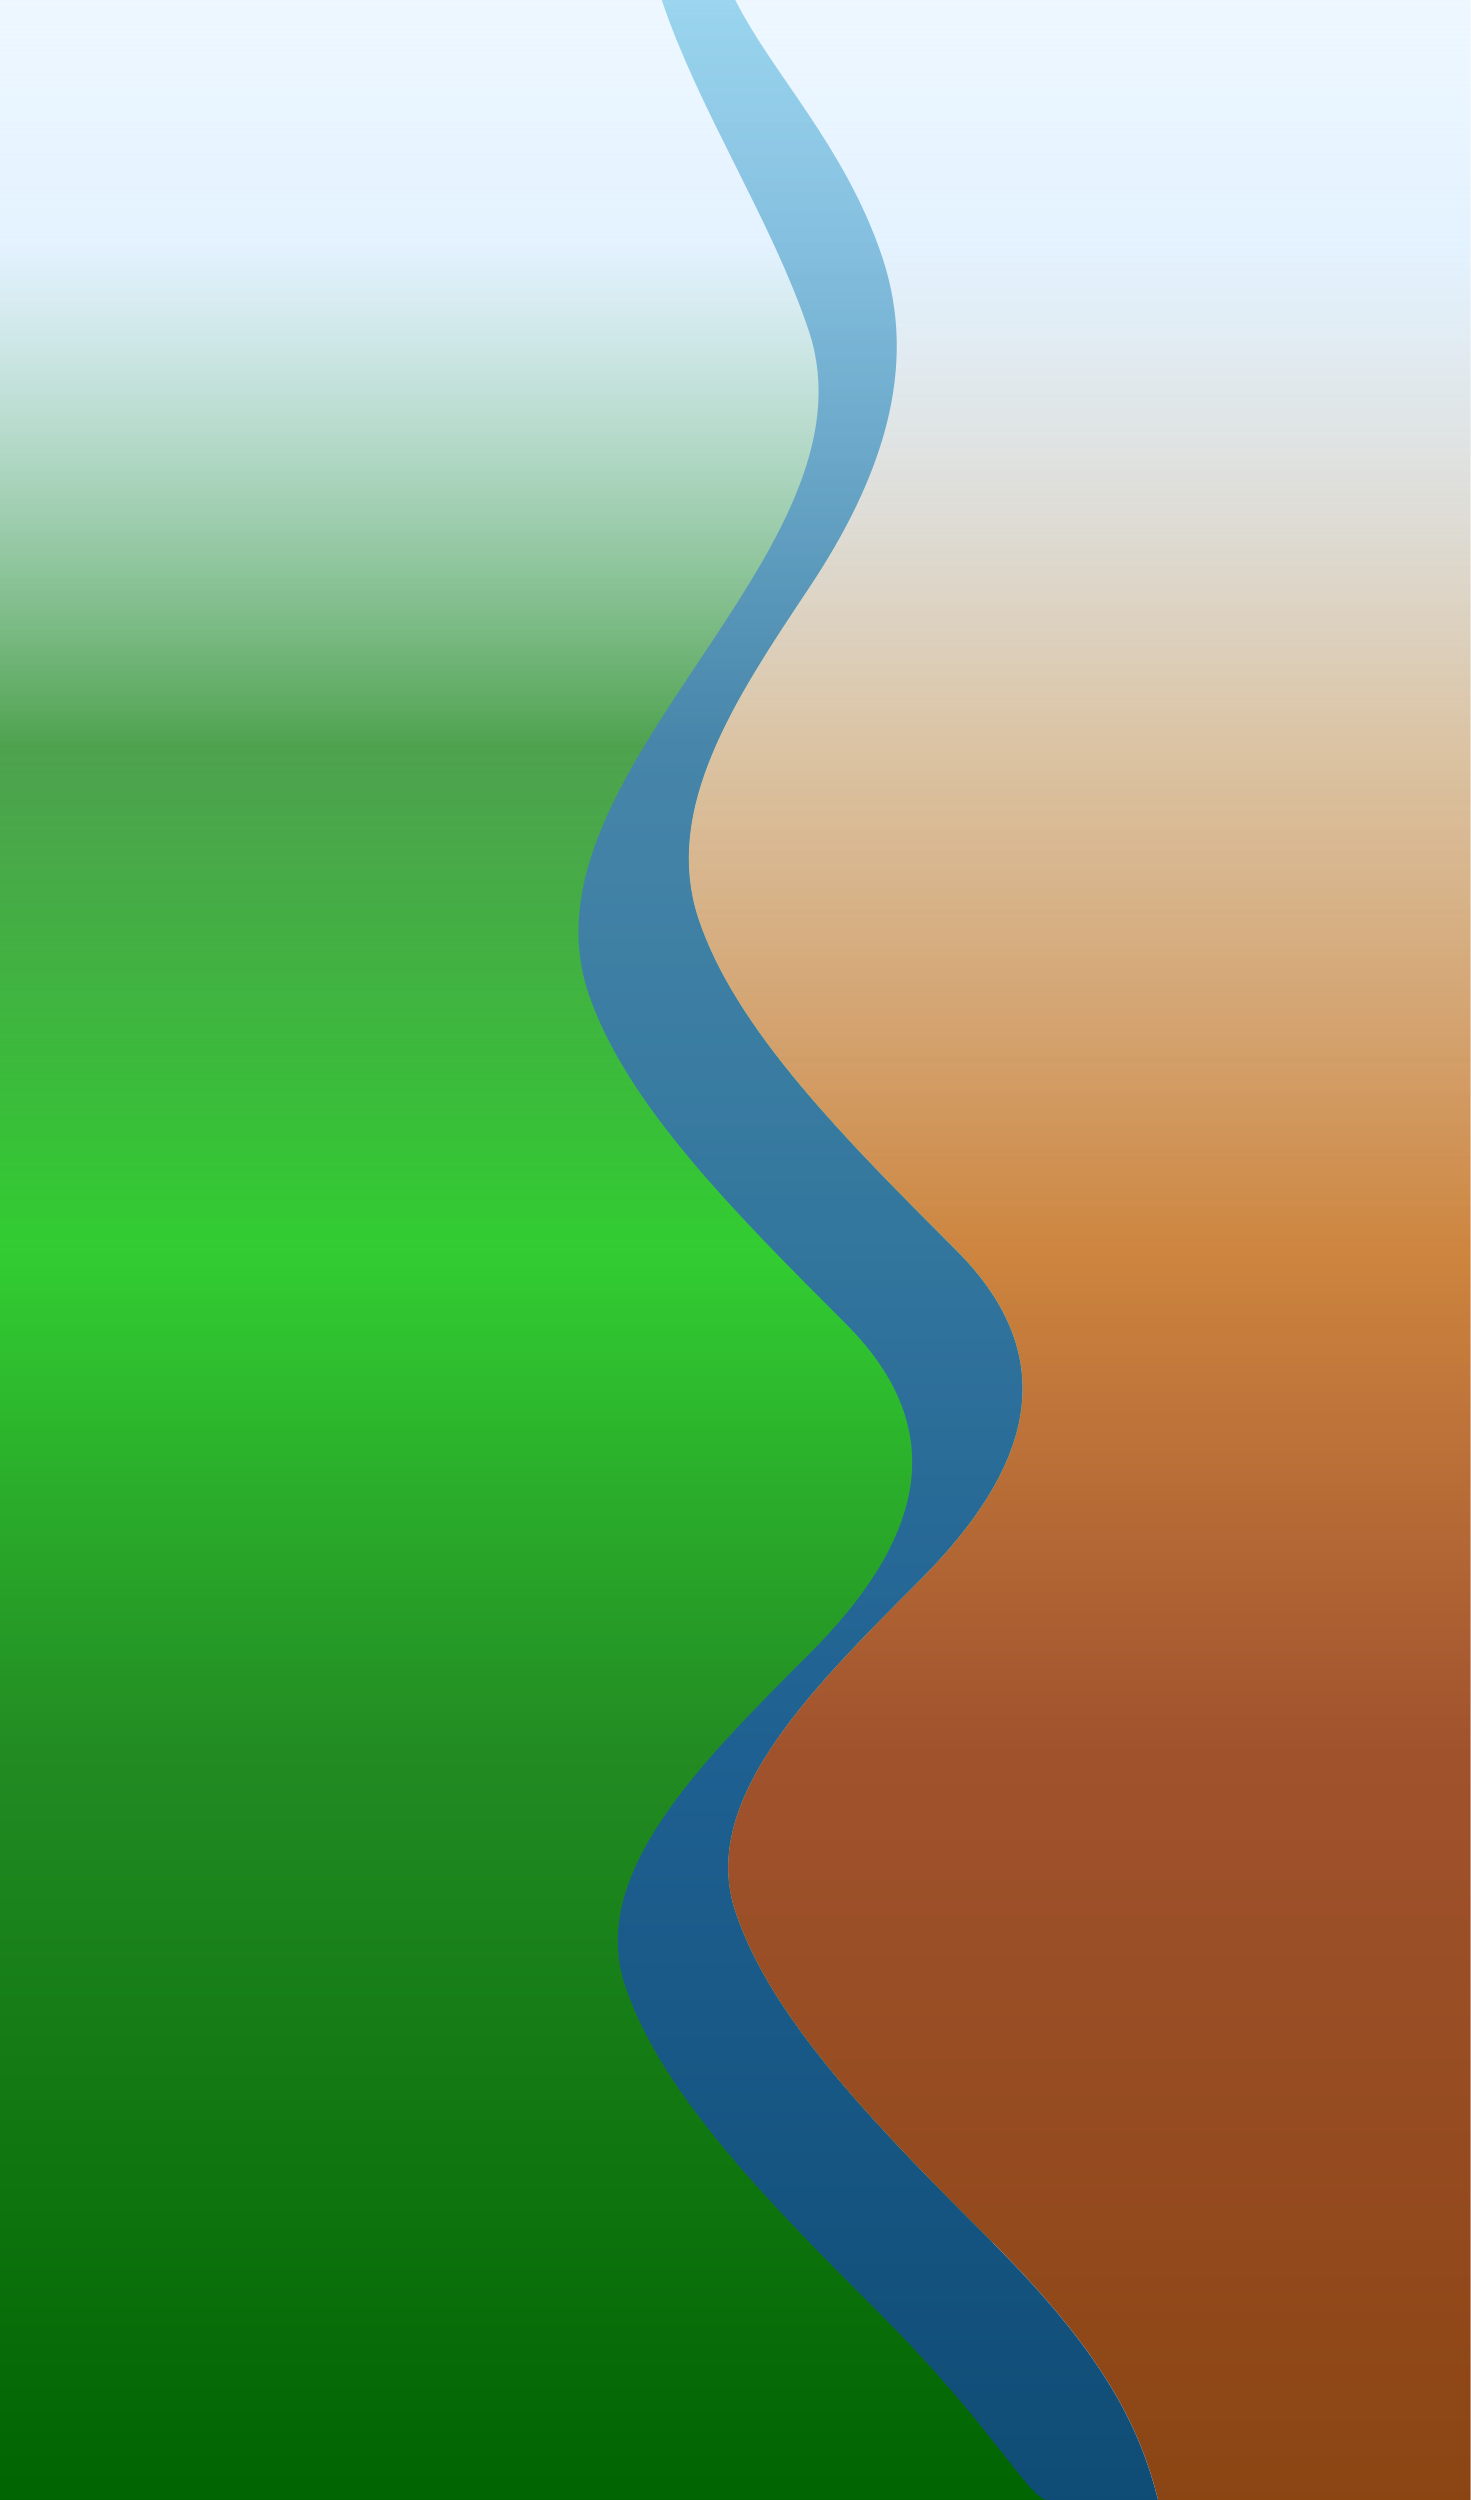
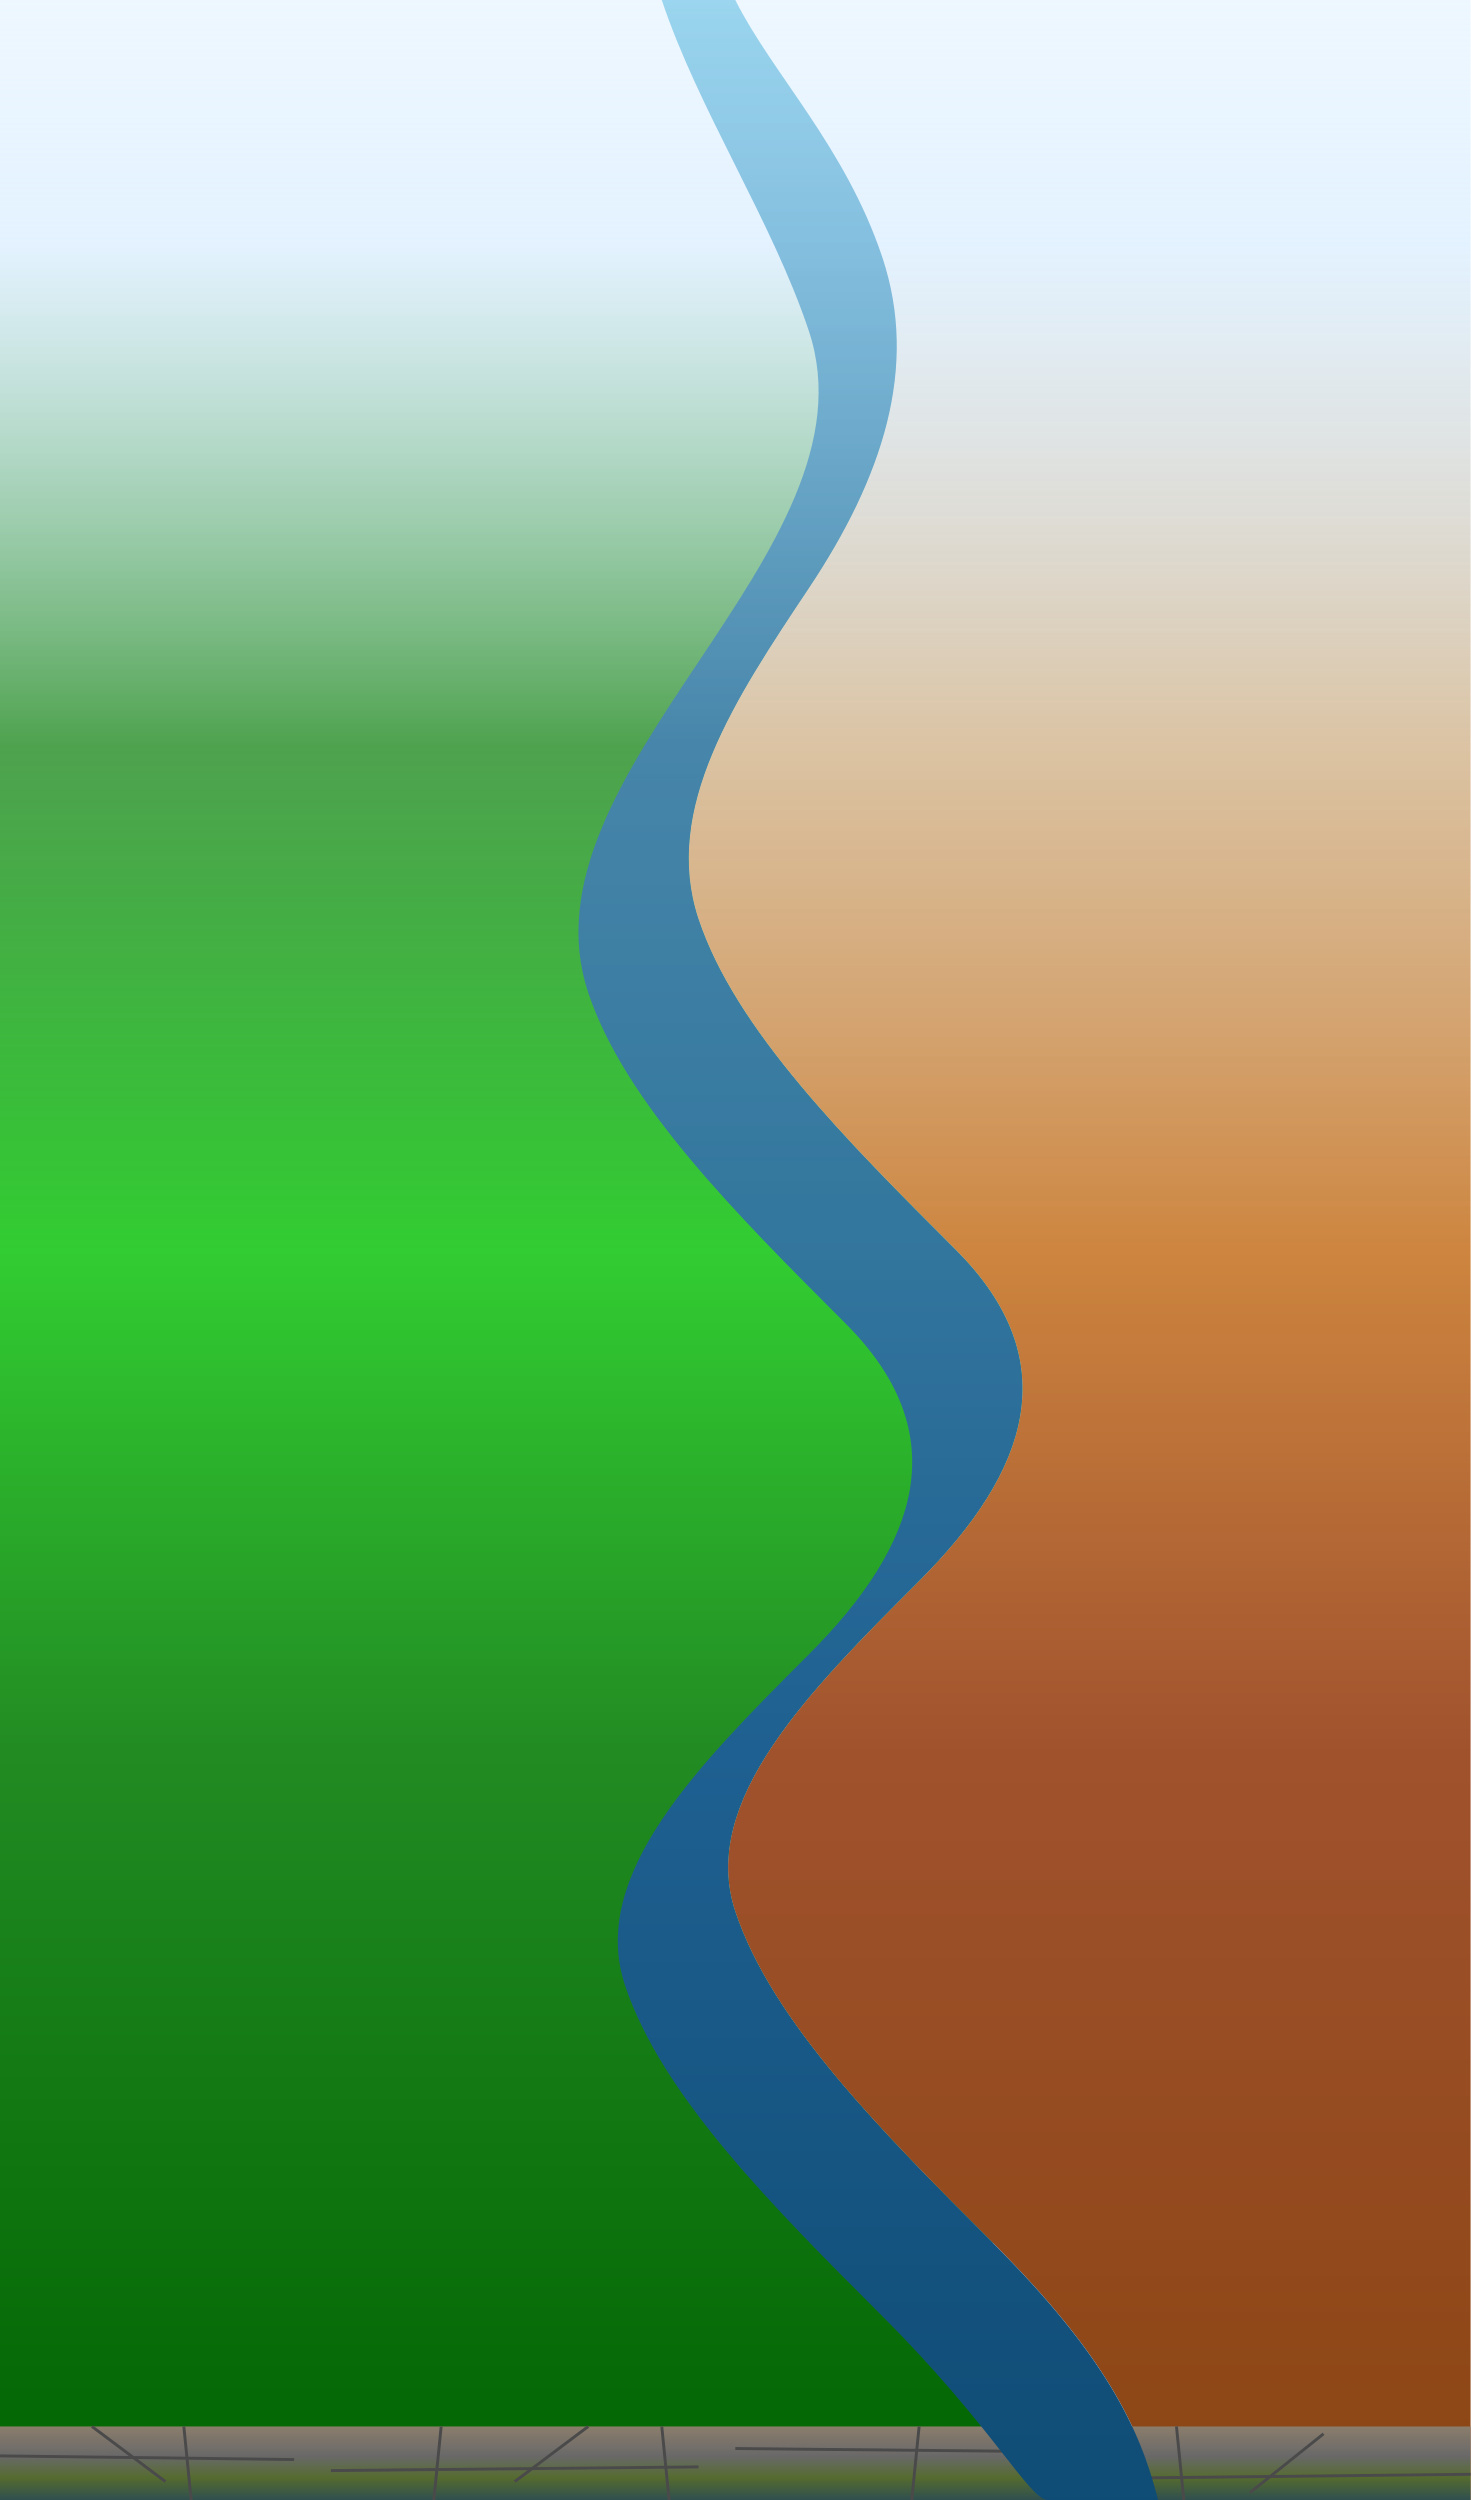
<svg xmlns="http://www.w3.org/2000/svg" class="land-river-svg" viewBox="0 0 400 680" preserveAspectRatio="none">
  <style>
    
      .river-path {
        animation: riverFlow 8s ease-in-out infinite;
      }
      
      @keyframes riverFlow {
        0%, 100% {
          filter: brightness(1) saturate(1);
        }
        25% {
          filter: brightness(1.1) saturate(1.2);
        }
        50% {
          filter: brightness(0.9) saturate(0.8);
        }
        75% {
          filter: brightness(1.05) saturate(1.1);
        }
      }
      
      /* Dark theme styles for when parent has data-theme="dark" */
      .forest-region {
        fill: url(#forestGradient);
      }
      
      .desert-region {
        fill: url(#desertGradient);
      }
      
      .river-path {
        fill: url(#riverGradient);
+       }
+       
+       .cliff-pattern {
+         fill: url(#cliffGradient);
      }
    
  </style>
  <defs>
    <linearGradient id="forestGradient" x1="0%" y1="0%" x2="0%" y2="100%">
      <stop offset="0%" style="stop-color:#c8e6ff; stop-opacity:0.3" />
      <stop offset="10%" style="stop-color:#c8e6ff; stop-opacity:0.5" />
      <stop offset="30%" style="stop-color:#228b22; stop-opacity:0.8" />
      <stop offset="50%" style="stop-color:#32cd32; stop-opacity:1" />
      <stop offset="70%" style="stop-color:#228b22; stop-opacity:1" />
      <stop offset="100%" style="stop-color:#006400; stop-opacity:1" />
    </linearGradient>
    <linearGradient id="forestGradientDark" x1="0%" y1="0%" x2="0%" y2="100%">
      <stop offset="0%" style="stop-color:#253040; stop-opacity:0.3" />
      <stop offset="10%" style="stop-color:#253040; stop-opacity:0.5" />
      <stop offset="30%" style="stop-color:#1a4a1a; stop-opacity:0.8" />
      <stop offset="50%" style="stop-color:#0f3a0f; stop-opacity:1" />
      <stop offset="70%" style="stop-color:#1a4a1a; stop-opacity:1" />
      <stop offset="100%" style="stop-color:#0a2a0a; stop-opacity:1" />
    </linearGradient>
    <linearGradient id="desertGradient" x1="0%" y1="0%" x2="0%" y2="100%">
      <stop offset="0%" style="stop-color:#c8e6ff; stop-opacity:0.3" />
      <stop offset="10%" style="stop-color:#c8e6ff; stop-opacity:0.5" />
      <stop offset="30%" style="stop-color:#d2b48c; stop-opacity:0.8" />
      <stop offset="50%" style="stop-color:#cd853f; stop-opacity:1" />
      <stop offset="70%" style="stop-color:#a0522d; stop-opacity:1" />
      <stop offset="100%" style="stop-color:#8b4513; stop-opacity:1" />
    </linearGradient>
    <linearGradient id="desertGradientDark" x1="0%" y1="0%" x2="0%" y2="100%">
      <stop offset="0%" style="stop-color:#253040; stop-opacity:0.3" />
      <stop offset="10%" style="stop-color:#253040; stop-opacity:0.5" />
      <stop offset="30%" style="stop-color:#4a3820; stop-opacity:0.8" />
      <stop offset="50%" style="stop-color:#3a2810; stop-opacity:1" />
      <stop offset="70%" style="stop-color:#2a1800; stop-opacity:1" />
      <stop offset="100%" style="stop-color:#1a0f00; stop-opacity:1" />
    </linearGradient>
    <linearGradient id="riverGradient" x1="0%" y1="0%" x2="0%" y2="100%">
      <stop offset="0%" style="stop-color:#87ceeb; stop-opacity:0.8" />
      <stop offset="30%" style="stop-color:#4682b4; stop-opacity:0.9" />
      <stop offset="70%" style="stop-color:#1e6091; stop-opacity:1" />
      <stop offset="100%" style="stop-color:#0f4c75; stop-opacity:1" />
    </linearGradient>
    <linearGradient id="riverGradientDark" x1="0%" y1="0%" x2="0%" y2="100%">
      <stop offset="0%" style="stop-color:#2c5f75; stop-opacity:0.7" />
      <stop offset="30%" style="stop-color:#1a4960; stop-opacity:0.8" />
      <stop offset="70%" style="stop-color:#0f3445; stop-opacity:0.9" />
      <stop offset="100%" style="stop-color:#081f2a; stop-opacity:1" />
    </linearGradient>
+     <linearGradient id="cliffGradient" x1="0%" y1="0%" x2="0%" y2="100%">
+       <stop offset="0%" style="stop-color:#8b7d6b; stop-opacity:1" />
+       <stop offset="40%" style="stop-color:#696969; stop-opacity:1" />
+       <stop offset="70%" style="stop-color:#556b2f; stop-opacity:1" />
+       <stop offset="100%" style="stop-color:#2f4f4f; stop-opacity:1" />
+     </linearGradient>
+     <linearGradient id="cliffGradientDark" x1="0%" y1="0%" x2="0%" y2="100%">
+       <stop offset="0%" style="stop-color:#3d3d3d; stop-opacity:1" />
+       <stop offset="40%" style="stop-color:#2a2a2a; stop-opacity:1" />
+       <stop offset="70%" style="stop-color:#1a1a1a; stop-opacity:1" />
+       <stop offset="100%" style="stop-color:#0f0f0f; stop-opacity:1" />
+     </linearGradient>
  </defs>
  <path class="forest-region" fill="url(#forestGradient)" d="M 0,0             L 0,680             L 285,680            C 270,660 260,640 270,610            C 240,580 210,550 200,520            C 190,490 220,460 250,430            C 280,400 290,370 260,340            C 230,310 200,280 190,250            C 180,220 200,190 220,160            C 240,130 250,100 240,70            C 230,40 210,20 200,0            Z" />
  <path class="desert-region" fill="url(#desertGradient)" d="M 200,0             C 210,20 230,40 240,70            C 250,100 240,130 220,160            C 200,190 180,220 190,250            C 200,280 230,310 260,340            C 290,370 280,400 250,430            C 220,460 190,490 200,520            C 210,550 240,580 270,610            C 300,640 310,660 315,680            L 400,680            L 400,0            Z" />
+   <rect class="cliff-pattern" x="0" y="660" width="400" height="20" fill="#696969" />
+   <g class="cliff-cracks" stroke="#4a4a4a" stroke-width="0.8" fill="none">
+     <line x1="50" y1="660" x2="52" y2="680" />
+     <line x1="120" y1="660" x2="118" y2="680" />
+     <line x1="180" y1="660" x2="182" y2="680" />
+     <line x1="250" y1="660" x2="248" y2="680" />
+     <line x1="320" y1="660" x2="322" y2="680" />
+     <line x1="0" y1="668" x2="80" y2="669" />
+     <line x1="90" y1="672" x2="190" y2="671" />
+     <line x1="200" y1="666" x2="300" y2="667" />
+     <line x1="310" y1="674" x2="400" y2="673" />
+     <line x1="25" y1="660" x2="45" y2="675" />
+     <line x1="140" y1="675" x2="160" y2="660" />
+     <line x1="270" y1="660" x2="290" y2="678" />
+     <line x1="340" y1="678" x2="360" y2="662" />
+   </g>
  <path class="river-path" fill="url(#riverGradient)" d="M 180,0             C 190,30 210,60 220,90            C 230,120 210,150 190,180            C 170,210 150,240 160,270            C 170,300 200,330 230,360            C 260,390 250,420 220,450            C 190,480 160,510 170,540            C 180,570 210,600 240,630            C 270,660 280,680 285,680            L 315,680            C 310,660 300,640 270,610            C 240,580 210,550 200,520            C 190,490 220,460 250,430            C 280,400 290,370 260,340            C 230,310 200,280 190,250            C 180,220 200,190 220,160            C 240,130 250,100 240,70            C 230,40 210,20 200,0            Z" />
</svg>
